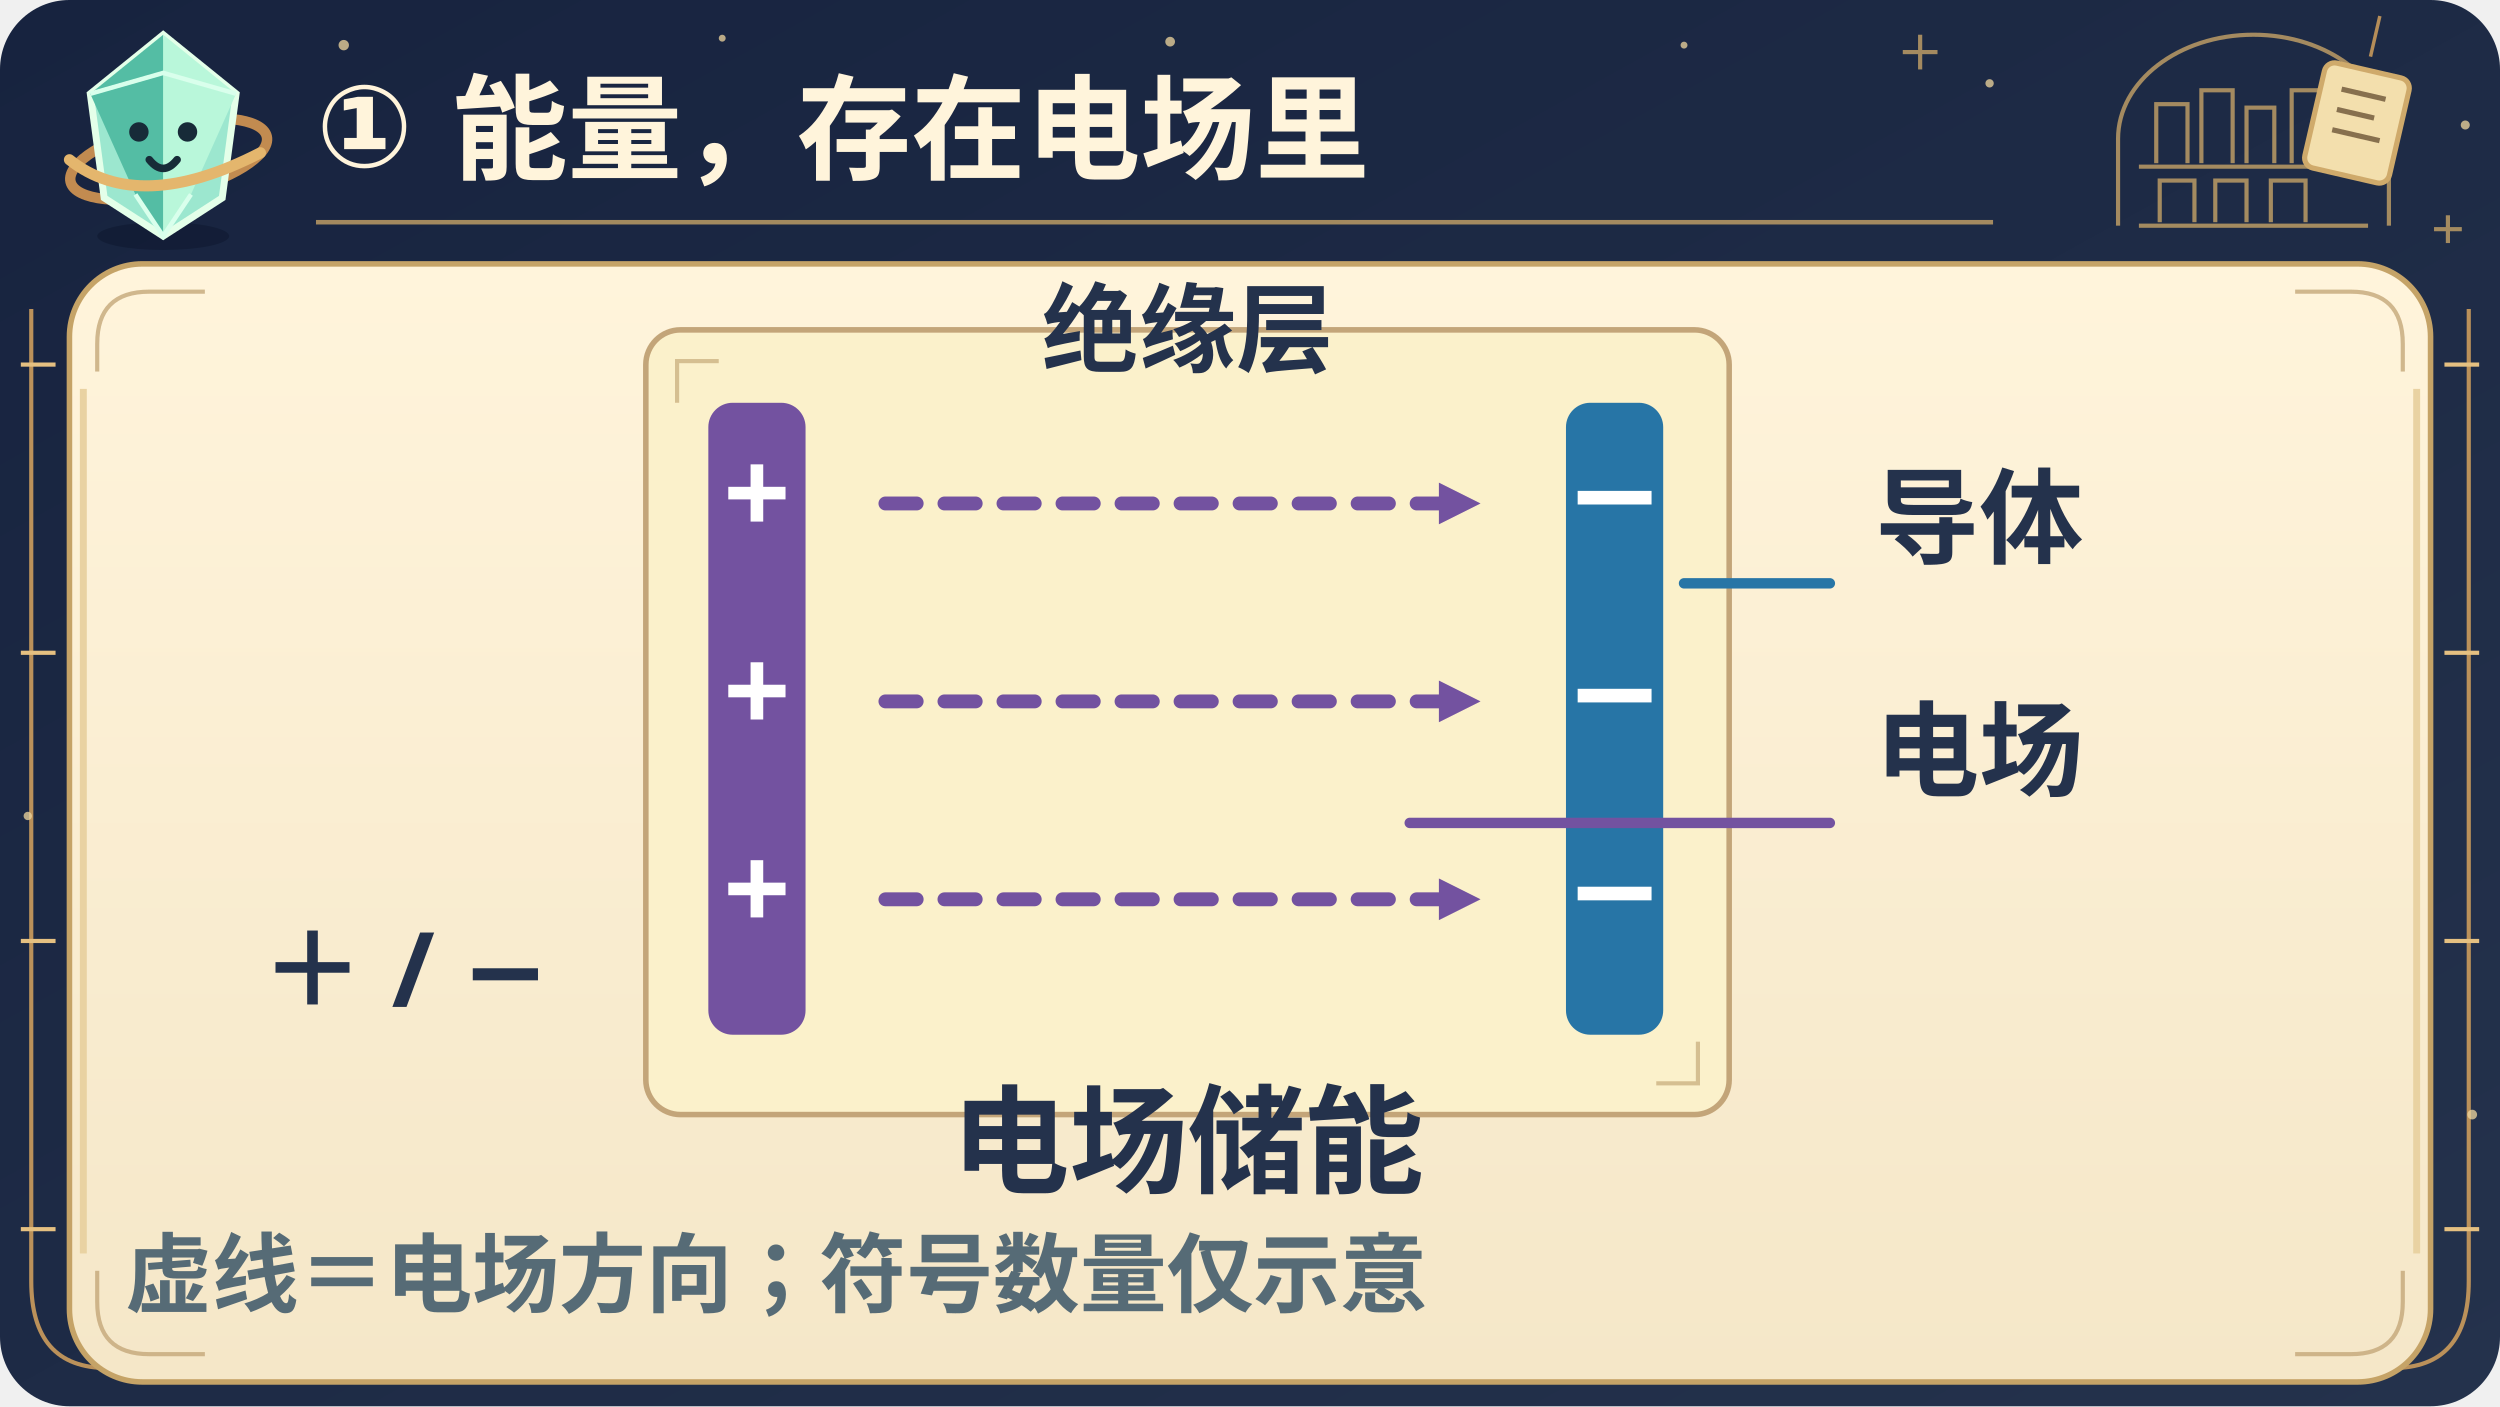
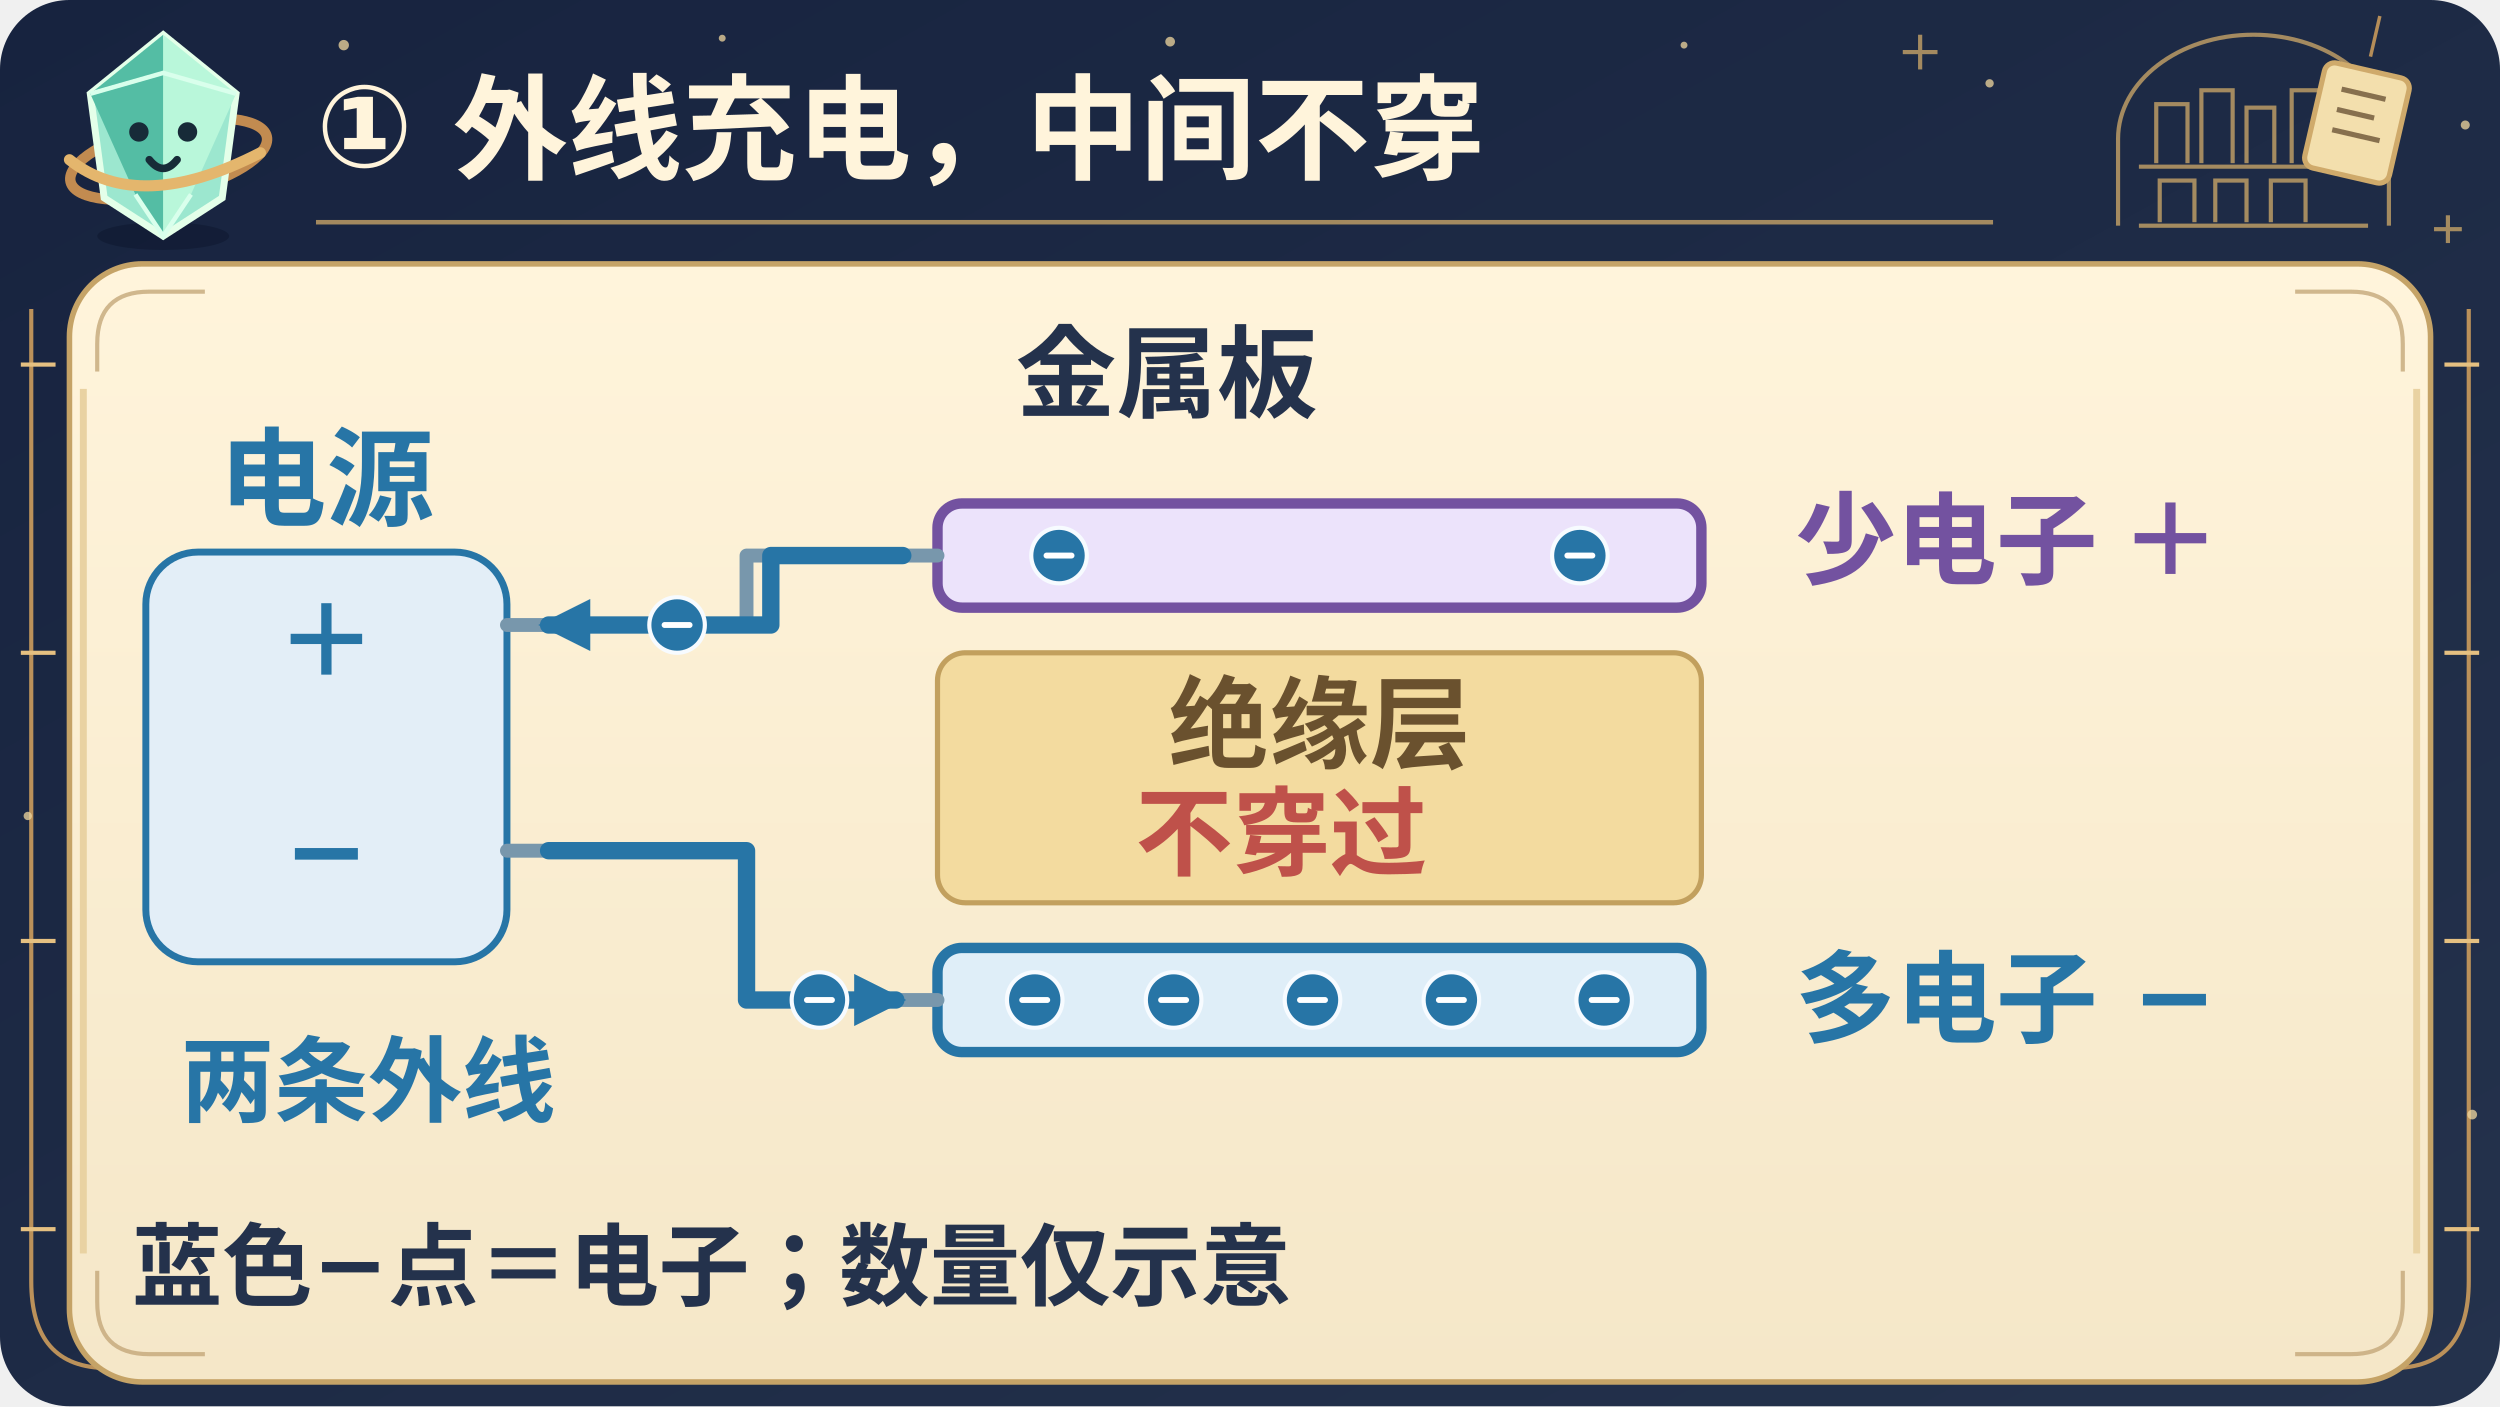
- <svg xmlns="http://www.w3.org/2000/svg" width="720" height="405" viewBox="0 0 720 405" role="img" aria-label="① 能量，存在电场里" aria-describedby="star-workshop-description">
+ <svg xmlns="http://www.w3.org/2000/svg" width="720" height="405" viewBox="0 0 720 405" role="img" aria-label="① 外线充电，中间不穿" aria-describedby="description">
  <defs>
    <marker id="green-arrow" viewBox="0 0 10 10" refX="8" refY="5" markerWidth="3" markerHeight="3" orient="auto-start-reverse">
      <path d="M0 0L10 5L0 10Z" fill="#287858" />
    </marker>
    <marker id="purple-arrow" viewBox="0 0 10 10" refX="8" refY="5" markerWidth="3" markerHeight="3" orient="auto-start-reverse">
      <path d="M0 0L10 5L0 10Z" fill="#7352A0" />
    </marker>
    <linearGradient id="workshop-night" x1="0" y1="0" x2="1" y2="1">
      <stop stop-color="#17233F" />
      <stop offset="1" stop-color="#24324C" />
    </linearGradient>
    <linearGradient id="workshop-paper" x1="0" y1="0" x2="0" y2="1">
      <stop stop-color="#FFF4DB" />
      <stop offset="1" stop-color="#f5e7c8" />
    </linearGradient>
+     <marker id="electron-arrow" viewBox="0 0 10 10" refX="8" refY="5" markerWidth="3" markerHeight="3" orient="auto">
+       <path d="M0 0L10 5L0 10Z" fill="#2775A6" />
+     </marker>
+     <marker id="current-arrow" viewBox="0 0 10 10" refX="8" refY="5" markerWidth="3" markerHeight="3" orient="auto">
+       <path d="M0 0L10 5L0 10Z" fill="#287858" />
+     </marker>
  </defs>
-   <g font-family="PingFang SC, Microsoft YaHei, sans-serif">
+   <g font-family="PingFang SC,Microsoft YaHei,sans-serif">
    <g id="star-workshop-frame" aria-hidden="true">
      <rect width="720" height="405" rx="20" fill="url(#workshop-night)" />
      <path d="M9 89V369Q9 394 31 394H689Q711 394 711 369V89" fill="none" stroke="#bb915a" stroke-width="1.2" />
      <path d="M6 105H16M6 188H16M6 271H16M6 354H16M704 105H714M704 188H714M704 271H714M704 354H714" stroke="#e5c081" stroke-width="1.2" />
      <g fill="#f0d79e" opacity=".75">
        <circle cx="99" cy="13" r="1.5" />
        <circle cx="208" cy="11" r="1" />
        <circle cx="337" cy="12" r="1.4" />
        <circle cx="485" cy="13" r="1" />
        <circle cx="573" cy="24" r="1.2" />
        <circle cx="710" cy="36" r="1.3" />
        <circle cx="8" cy="235" r="1.2" />
        <circle cx="712" cy="321" r="1.4" />
      </g>
      <g stroke="#C5A367" stroke-width="1.2" fill="none" opacity=".8">
        <path d="M553 10V20M548 15H558M705 62V70M701 66H709" />
        <path d="M610 65V40A39 30 0 0 1 688 40V65M616 48H682M616 65H682" />
        <path d="M621 47V30H630V47M634 47V26H643V47M647 47V31H655V47M660 47V26H669V47M622 64V52H632V64M638 64V52H647V64M654 64V52H664V64" />
      </g>
      <g transform="translate(680 28) rotate(13)">
        <path d="M0 -12V-24" stroke="#b58d58" stroke-width="1" />
        <rect x="-12" y="-8" width="25" height="31" rx="3" fill="#f3dfad" stroke="#cfaa6b" stroke-width="1.5" />
        <path d="M-6 -1H7M-6 5H5M-6 11H8" stroke="#87704e" stroke-width="1.5" />
      </g>
      <path d="M91 64H574" fill="none" stroke="#C5A367" stroke-width="1.3" opacity=".8" />
      <rect x="20" y="76" width="680" height="322" rx="21" fill="url(#workshop-paper)" stroke="#C5A367" stroke-width="1.6" />
      <path d="M28 107V99Q28 84 43 84H59M661 84H677Q692 84 692 99V107M28 366V375Q28 390 43 390H59M661 390H677Q692 390 692 375V366" fill="none" stroke="#c4a779" stroke-width="1.2" opacity=".8" />
      <path d="M24 112V361M696 112V361" stroke="#e9d2a2" stroke-width="2" />
    </g>
-     <text x="91" y="48" font-size="33" fill="#FFF4DB" text-anchor="start" font-weight="650">① 能量，存在电场里</text>
-     <rect x="186" y="95" width="312" height="226" rx="10" fill="#fbf1cb" stroke="#c3a579" stroke-width="1.6" />
-     <path d="M195 116V104H207 M477 312H489V300" stroke="#b79661" stroke-width="1.2" fill="none" opacity=".55" aria-hidden="true" />
-     <rect x="204" y="116" width="28" height="182" rx="7" fill="#7352A0" stroke="none" stroke-width="0" />
-     <rect x="451" y="116" width="28" height="182" rx="7" fill="#2775A6" stroke="none" stroke-width="0" />
-     <text x="218" y="154" font-size="34" fill="#fff" text-anchor="middle" font-weight="600">+</text>
-     <text x="465" y="154" font-size="34" fill="#fff" text-anchor="middle" font-weight="600">−</text>
-     <path d="M255 145 H424" stroke="#7352A0" stroke-width="4" fill="none" stroke-linecap="round" stroke-linejoin="round" stroke-dasharray="9 8" marker-end="url(#purple-arrow)" />
-     <text x="218" y="211" font-size="34" fill="#fff" text-anchor="middle" font-weight="600">+</text>
-     <text x="465" y="211" font-size="34" fill="#fff" text-anchor="middle" font-weight="600">−</text>
-     <path d="M255 202 H424" stroke="#7352A0" stroke-width="4" fill="none" stroke-linecap="round" stroke-linejoin="round" stroke-dasharray="9 8" marker-end="url(#purple-arrow)" />
-     <text x="218" y="268" font-size="34" fill="#fff" text-anchor="middle" font-weight="600">+</text>
-     <text x="465" y="268" font-size="34" fill="#fff" text-anchor="middle" font-weight="600">−</text>
-     <path d="M255 259 H424" stroke="#7352A0" stroke-width="4" fill="none" stroke-linecap="round" stroke-linejoin="round" stroke-dasharray="9 8" marker-end="url(#purple-arrow)" />
-     <text x="342" y="105" font-size="28" fill="#24324C" text-anchor="middle" font-weight="600">绝缘层</text>
-     <text x="342" y="341" font-size="34" fill="#24324C" text-anchor="middle" font-weight="600">电场储能</text>
-     <text x="75" y="290" font-size="30" fill="#24324C" text-anchor="start" font-weight="600">＋ / −</text>
-     <text x="570" y="160" font-size="30" fill="#24324C" text-anchor="middle" font-weight="600">导体</text>
-     <path d="M527 168 L485 168" stroke="#2775A6" stroke-width="3" fill="none" stroke-linecap="round" stroke-linejoin="round" />
-     <text x="570" y="227" font-size="30" fill="#24324C" text-anchor="middle" font-weight="600">电场</text>
-     <path d="M527 237 L406 237" stroke="#7352A0" stroke-width="3" fill="none" stroke-linecap="round" stroke-linejoin="round" />
-     <text x="36" y="376" font-size="25" fill="#566b76" text-anchor="start" font-weight="600">虚线＝电场方向；符号数量仅示意</text>
+     <g>
+       <text x="91" y="48" font-size="33" fill="#FFF4DB" text-anchor="start" font-weight="600">① 外线充电，中间不穿</text>
+       <rect x="42" y="159" width="104" height="118" rx="15" fill="#e3eef7" stroke="#2775A6" stroke-width="2" />
+       <text x="94" y="149" font-size="31" fill="#2775A6" text-anchor="middle" font-weight="600">电源</text>
+       <text x="94" y="195" font-size="29" fill="#2775A6" text-anchor="middle" font-weight="600">＋</text>
+       <text x="94" y="255" font-size="29" fill="#2775A6" text-anchor="middle" font-weight="600">−</text>
+       <rect x="270" y="145" width="220" height="30" rx="7" fill="#ece3fb" stroke="#7352A0" stroke-width="3" />
+       <rect x="270" y="273" width="220" height="30" rx="7" fill="#dfeef8" stroke="#2775A6" stroke-width="3" />
+       <rect x="270" y="188" width="220" height="72" rx="8" fill="#f3db9f" stroke="#c2a05e" stroke-width="1.5" />
+       <text x="380.0" y="219.0" font-size="29" fill="#6a512e" text-anchor="middle" font-weight="600">绝缘层</text>
+       <g class="electron">
+         <circle cx="305" cy="160" r="8" fill="#2775A6" stroke="#f7fbff" stroke-width="1.2" />
+         <path d="M301.4 160h7.2" fill="none" stroke="#fff" stroke-width="1.7" stroke-linecap="round" stroke-linejoin="round" />
+       </g>
+       <g class="electron">
+         <circle cx="455" cy="160" r="8" fill="#2775A6" stroke="#f7fbff" stroke-width="1.2" />
+         <path d="M451.4 160h7.2" fill="none" stroke="#fff" stroke-width="1.7" stroke-linecap="round" stroke-linejoin="round" />
+       </g>
+       <g class="electron">
+         <circle cx="298" cy="288" r="8" fill="#2775A6" stroke="#f7fbff" stroke-width="1.2" />
+         <path d="M294.4 288h7.2" fill="none" stroke="#fff" stroke-width="1.7" stroke-linecap="round" stroke-linejoin="round" />
+       </g>
+       <g class="electron">
+         <circle cx="338" cy="288" r="8" fill="#2775A6" stroke="#f7fbff" stroke-width="1.2" />
+         <path d="M334.4 288h7.2" fill="none" stroke="#fff" stroke-width="1.7" stroke-linecap="round" stroke-linejoin="round" />
+       </g>
+       <g class="electron">
+         <circle cx="378" cy="288" r="8" fill="#2775A6" stroke="#f7fbff" stroke-width="1.2" />
+         <path d="M374.4 288h7.2" fill="none" stroke="#fff" stroke-width="1.7" stroke-linecap="round" stroke-linejoin="round" />
+       </g>
+       <g class="electron">
+         <circle cx="418" cy="288" r="8" fill="#2775A6" stroke="#f7fbff" stroke-width="1.2" />
+         <path d="M414.4 288h7.2" fill="none" stroke="#fff" stroke-width="1.7" stroke-linecap="round" stroke-linejoin="round" />
+       </g>
+       <g class="electron">
+         <circle cx="462" cy="288" r="8" fill="#2775A6" stroke="#f7fbff" stroke-width="1.2" />
+         <path d="M458.4 288h7.2" fill="none" stroke="#fff" stroke-width="1.7" stroke-linecap="round" stroke-linejoin="round" />
+       </g>
+       <path d="M146 180H215V160H270 M146 245H215V288H270" fill="none" stroke="#7897ac" stroke-width="4" stroke-linecap="round" stroke-linejoin="round" />
+       <path d="M260 160H222V180H158" fill="none" stroke="#2775A6" stroke-width="5" stroke-linecap="round" stroke-linejoin="round" marker-end="url(#electron-arrow)" />
+       <path d="M158 245H215V288H258" fill="none" stroke="#2775A6" stroke-width="5" stroke-linecap="round" stroke-linejoin="round" marker-end="url(#electron-arrow)" />
+       <g class="electron">
+         <circle cx="195" cy="180" r="8" fill="#2775A6" stroke="#f7fbff" stroke-width="1.2" />
+         <path d="M191.4 180h7.2" fill="none" stroke="#fff" stroke-width="1.7" stroke-linecap="round" stroke-linejoin="round" />
+       </g>
+       <g class="electron">
+         <circle cx="236" cy="288" r="8" fill="#2775A6" stroke="#f7fbff" stroke-width="1.2" />
+         <path d="M232.4 288h7.2" fill="none" stroke="#fff" stroke-width="1.7" stroke-linecap="round" stroke-linejoin="round" />
+       </g>
+       <text x="336" y="118" font-size="29" fill="#24324C" text-anchor="middle" font-weight="600">金属板</text>
+       <text x="517" y="166" font-size="29" fill="#7352A0" text-anchor="start" font-weight="600">少电子 ＋</text>
+       <text x="517" y="298" font-size="29" fill="#2775A6" text-anchor="start" font-weight="600">多电子 −</text>
+       <text x="52" y="321" font-size="27" fill="#2775A6" text-anchor="start" font-weight="600">两条外线</text>
+       <text x="369" y="250" font-size="28" fill="#BF514A" text-anchor="middle" font-weight="600">不穿过</text>
+       <text x="38" y="374" font-size="26" fill="#24324C" text-anchor="start" font-weight="600">蓝色−点＝电子；数量仅示意</text>
+     </g>
    <g id="star-workshop-lantern" transform="translate(47 39)">
      <ellipse cx="0" cy="29" rx="19" ry="4" fill="#091329" opacity=".42" />
      <ellipse cx="0" cy="7" rx="29" ry="10" transform="rotate(-13)" fill="none" stroke="#c28b50" stroke-width="3" />
      <path d="M0 -29L21 -12L17 18L0 29L-17 18L-21 -12Z" fill="#9ce7cf" stroke="#e4ffe9" stroke-width="2" />
      <path d="M0 -29L-21 -12L-8 17L0 29Z" fill="#54bda4" />
      <path d="M0 -29L21 -12L8 17L0 29Z" fill="#b9f7da" />
      <path d="M-21 -12L0 -18L21 -12M-8 17L0 29L8 17" fill="none" stroke="#d9ffec" stroke-width="1.3" />
      <circle cx="-7" cy="-1" r="2.8" fill="#172b38" />
      <circle cx="7" cy="-1" r="2.8" fill="#172b38" />
      <path d="M-4 7Q0 12 4 7" fill="none" stroke="#172b38" stroke-width="2.2" stroke-linecap="round" />
      <path d="M-27 7Q-7 23 28 5" fill="none" stroke="#e4b66d" stroke-width="3.2" stroke-linecap="round" />
    </g>
  </g>
</svg>
